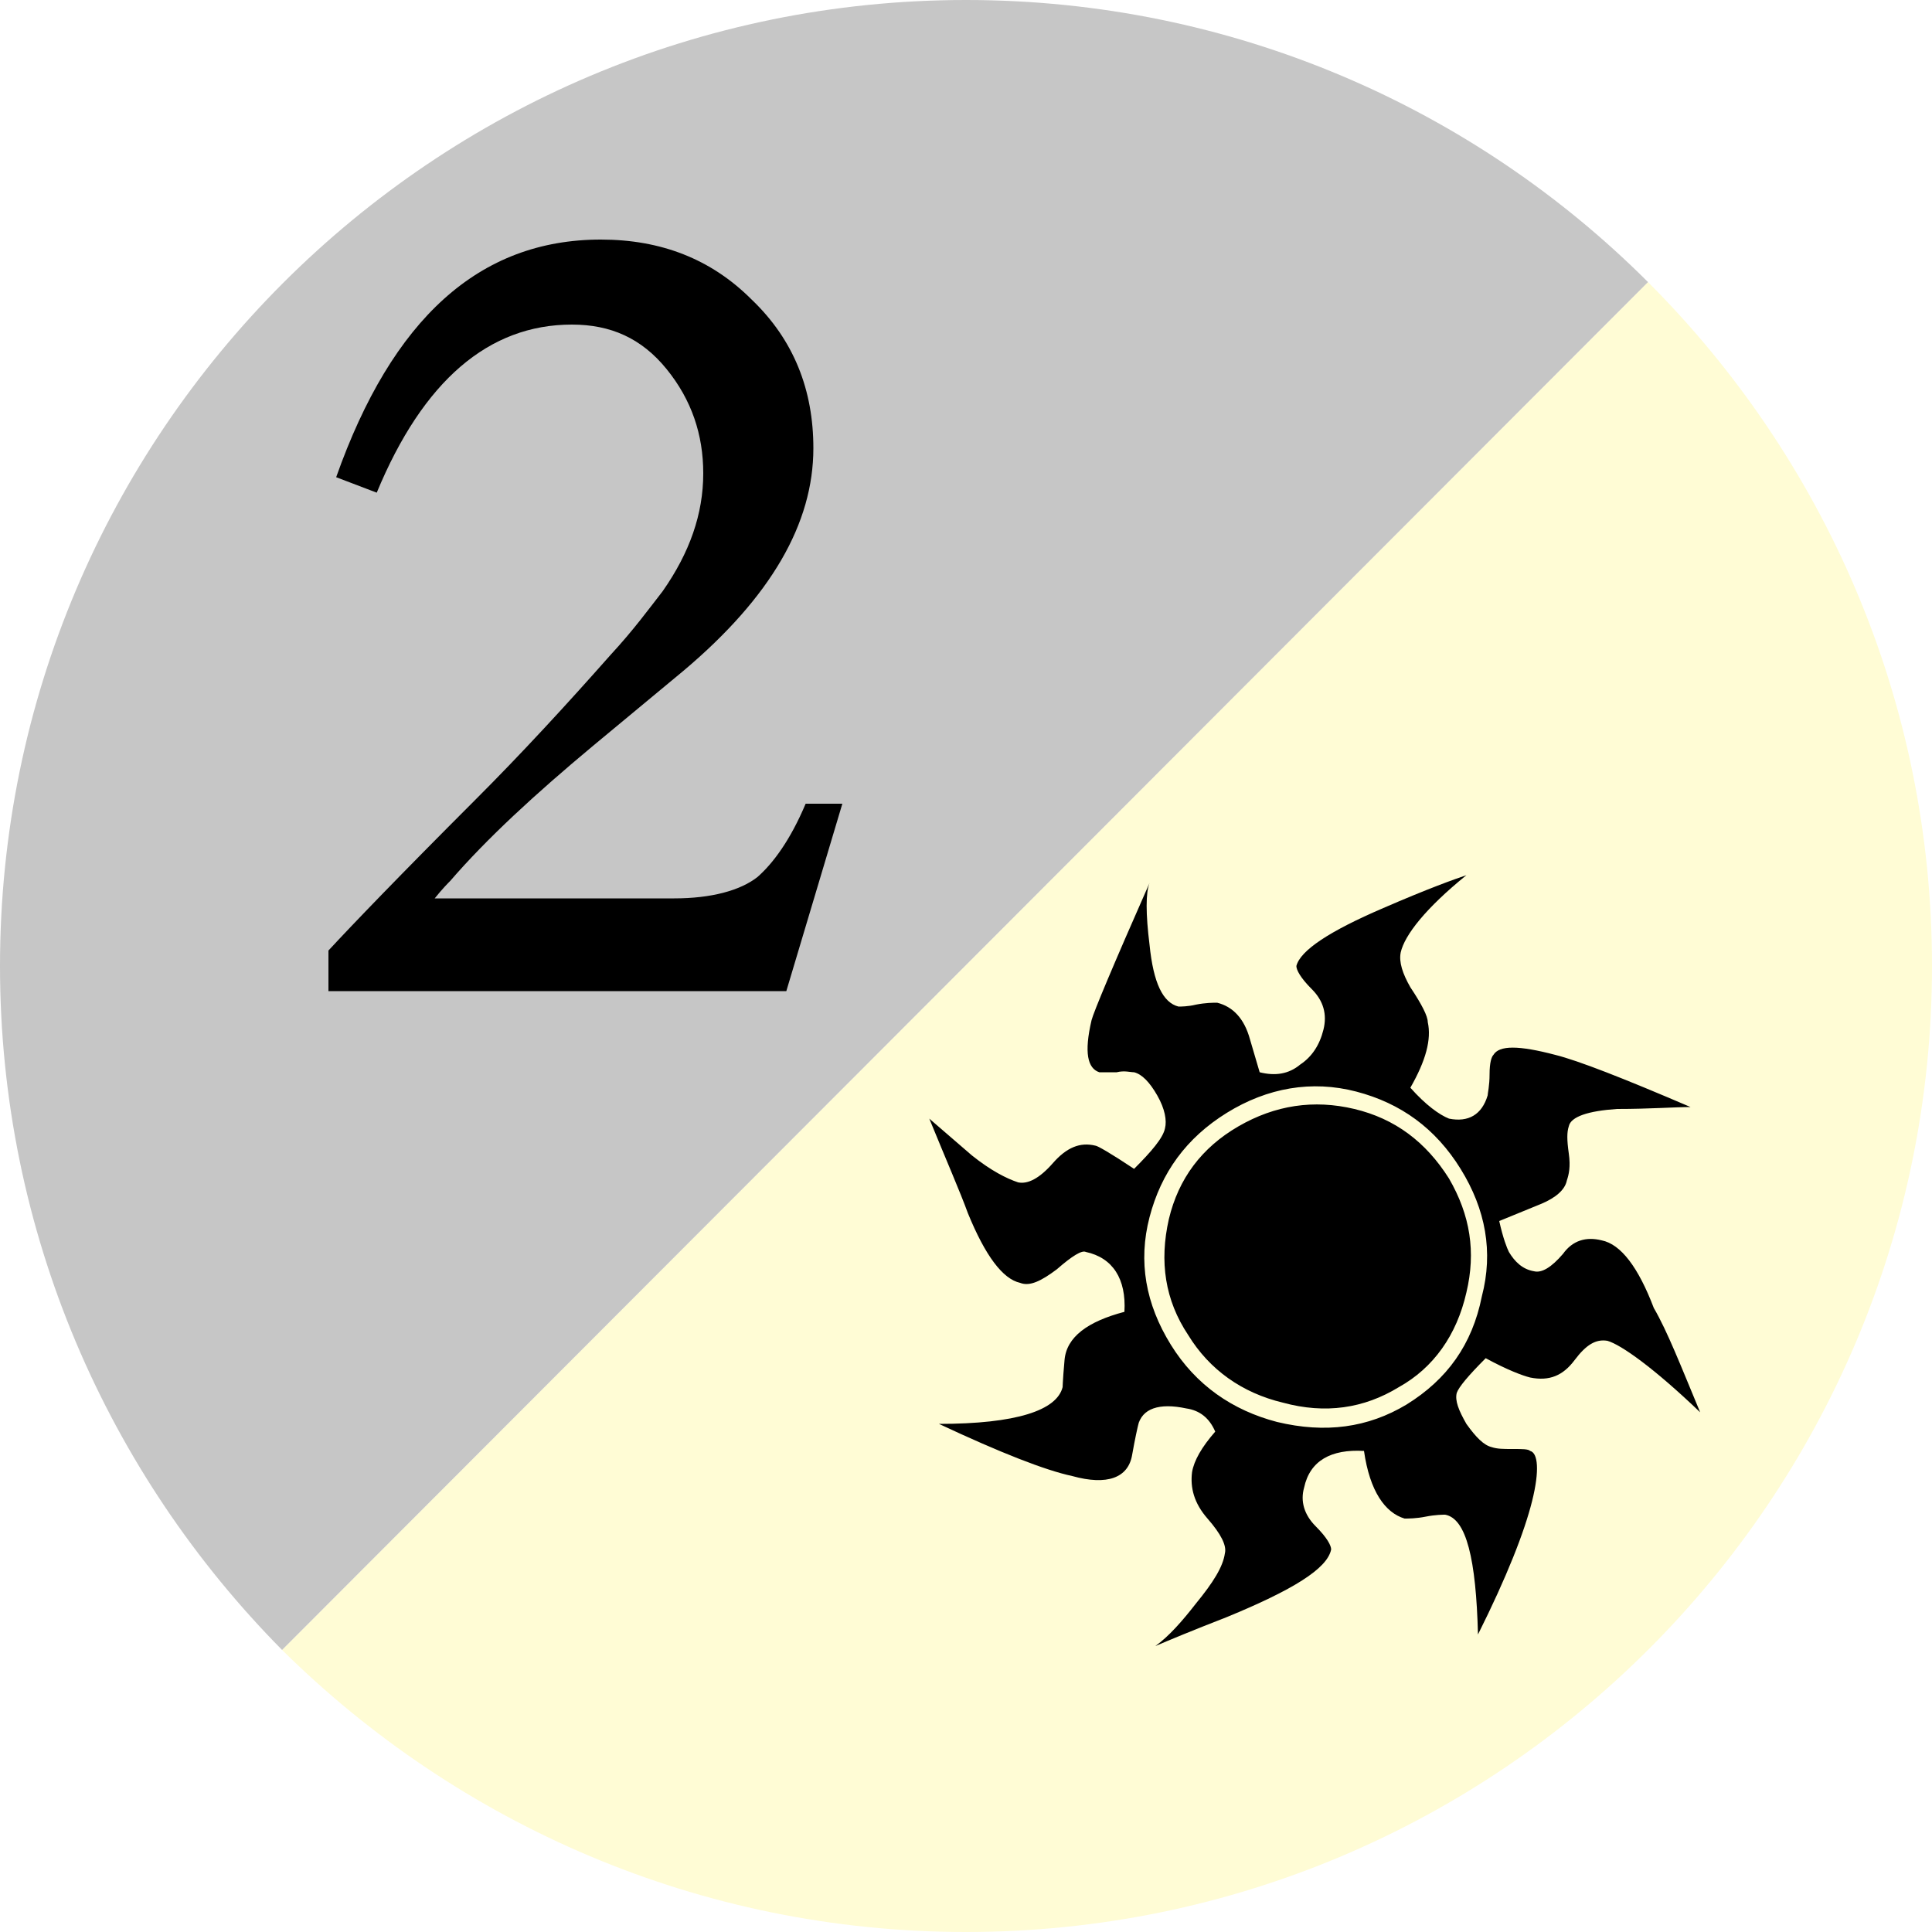
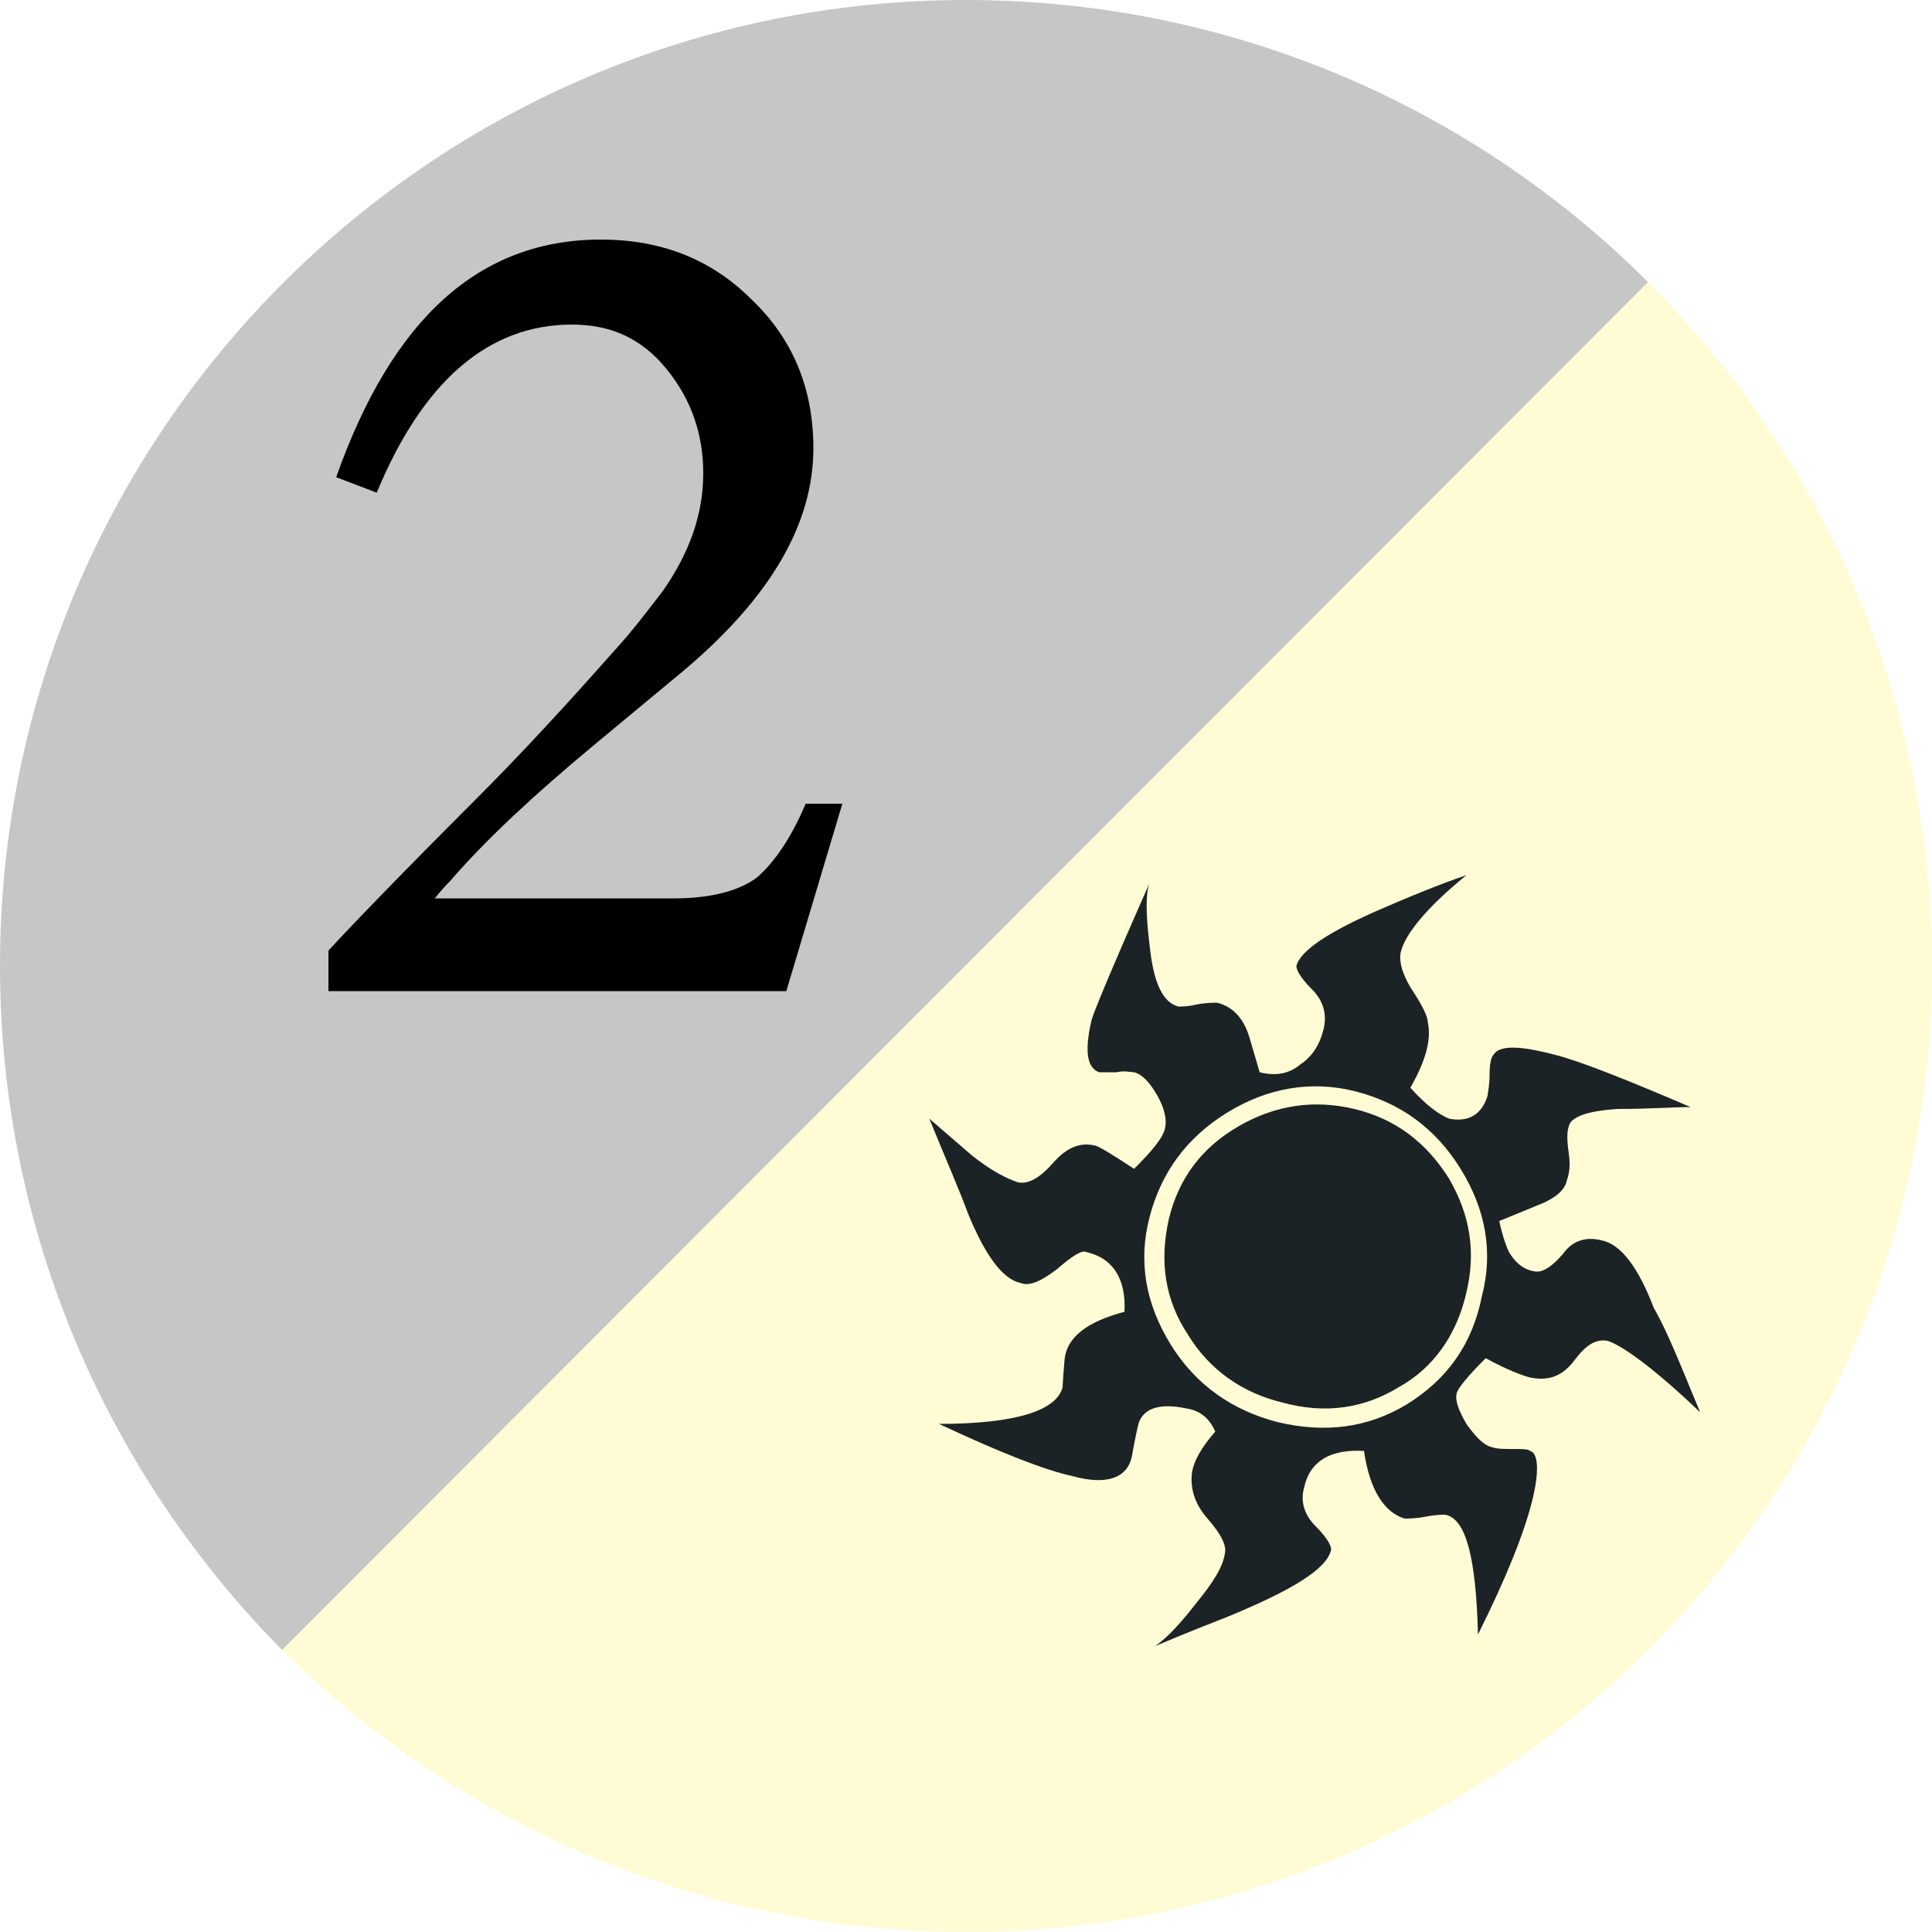
- <svg xmlns="http://www.w3.org/2000/svg" viewBox="0 0 75 75">
+ <svg xmlns="http://www.w3.org/2000/svg" viewBox="0 0 75 75" style="fill:#1c2326">
  <path d="M63.975,10.95c6.825,6.825 11.025,16.2 11.025,26.55c0,20.7 -16.8,37.5 -37.5,37.5c-10.35,0 -19.725,-4.2 -26.55,-10.95" style="fill:#FFFCD5;fill-rule:nonzero;" />
  <path d="M10.95,64.05c-6.75,-6.825 -10.95,-16.2 -10.95,-26.55c0,-20.7 16.8,-37.5 37.5,-37.5c10.35,0 19.725,4.2 26.475,10.95" style="fill:#c6c6c6;fill-rule:nonzero;" />
  <path d="M32.7,31.2l-2.175,7.275l-17.775,0l0,-1.575c0.9,-0.975 2.775,-2.925 5.7,-5.85c1.8,-1.8 3.525,-3.675 5.25,-5.625c0.9,-0.975 1.5,-1.8 2.025,-2.475c1.05,-1.5 1.575,-3 1.575,-4.575c0,-1.5 -0.45,-2.85 -1.425,-4.05c-0.975,-1.2 -2.175,-1.725 -3.675,-1.725c-3.225,-0 -5.775,2.175 -7.575,6.525l-1.575,-0.6c2.175,-6.15 5.55,-9.225 10.275,-9.225c2.325,-0 4.275,0.75 5.85,2.325c1.65,1.575 2.4,3.525 2.4,5.775c0,2.925 -1.65,5.775 -5.025,8.625l-3.525,2.925c-2.25,1.875 -4.125,3.6 -5.55,5.25c-0.075,0.075 -0.3,0.3 -0.6,0.675l9.3,-0c1.425,-0 2.55,-0.3 3.225,-0.825c0.6,-0.525 1.275,-1.425 1.875,-2.85l1.425,-0Z" style="fill:#000000;fill-rule:nonzero;" />
  <path d="M66,54.825c-1.8,-1.725 -3.075,-2.625 -3.6,-2.775c-0.45,-0.075 -0.825,0.15 -1.275,0.75c-0.45,0.6 -0.975,0.825 -1.725,0.675c-0.3,-0.075 -0.9,-0.3 -1.725,-0.75c-0.675,0.675 -1.05,1.125 -1.125,1.35c-0.075,0.3 0.075,0.675 0.375,1.2c0.375,0.525 0.675,0.825 0.975,0.9c0.225,0.075 0.45,0.075 0.825,0.075c0.375,0 0.6,0 0.675,0.075c0.3,0.075 0.375,0.75 0.075,1.95c-0.3,1.2 -0.975,2.925 -2.1,5.175c-0.075,-2.925 -0.45,-4.5 -1.275,-4.65c-0.075,0 -0.375,0 -0.75,0.075c-0.375,0.075 -0.675,0.075 -0.825,0.075c-0.75,-0.225 -1.35,-1.05 -1.575,-2.625c-1.275,-0.075 -2.1,0.375 -2.325,1.425c-0.15,0.525 0,1.05 0.45,1.5c0.45,0.45 0.6,0.75 0.6,0.9c-0.15,0.75 -1.5,1.575 -4.05,2.625c-1.35,0.525 -2.25,0.9 -2.775,1.125c0.525,-0.375 1.05,-0.975 1.575,-1.65c0.675,-0.825 1.05,-1.425 1.125,-1.95c0.075,-0.3 -0.15,-0.75 -0.675,-1.35c-0.525,-0.6 -0.675,-1.2 -0.6,-1.8c0.075,-0.45 0.375,-0.975 0.9,-1.575c-0.225,-0.525 -0.6,-0.825 -1.125,-0.9c-1.05,-0.225 -1.725,0 -1.875,0.675c0.15,-0.525 0,-0.15 -0.225,1.125c-0.15,0.9 -0.975,1.2 -2.325,0.825c-1.05,-0.225 -2.775,-0.9 -5.175,-2.025c3,0 4.575,-0.525 4.8,-1.425c0,0.075 0,-0.225 0.075,-1.05c0.075,-0.9 0.9,-1.5 2.325,-1.875c0.075,-1.275 -0.45,-2.1 -1.5,-2.325c-0.15,-0.075 -0.525,0.15 -1.125,0.675c-0.6,0.45 -1.05,0.675 -1.425,0.525c-0.675,-0.15 -1.35,-1.05 -2.025,-2.7c-0.3,-0.825 -0.825,-2.025 -1.5,-3.675c0.525,0.45 1.125,0.975 1.65,1.425c0.75,0.6 1.35,0.9 1.8,1.05c0.375,0.075 0.825,-0.15 1.35,-0.75c0.525,-0.6 1.05,-0.825 1.65,-0.675c0.075,0 0.6,0.3 1.5,0.9c0.675,-0.675 1.125,-1.2 1.2,-1.575c0.075,-0.3 0,-0.75 -0.3,-1.275c-0.3,-0.525 -0.6,-0.825 -0.9,-0.9c-0.15,0 -0.375,-0.075 -0.675,0l-0.675,0c-0.45,-0.15 -0.6,-0.75 -0.3,-2.025c0.075,-0.3 0.825,-2.1 2.25,-5.325c-0.15,0.375 -0.15,1.2 -0,2.4c0.15,1.5 0.525,2.25 1.125,2.4c0.075,0 0.375,0 0.675,-0.075c0.375,-0.075 0.675,-0.075 0.825,-0.075c0.6,0.15 1.05,0.6 1.275,1.425l0.375,1.275c0.6,0.15 1.125,0.075 1.575,-0.3c0.45,-0.3 0.75,-0.75 0.9,-1.35c0.15,-0.6 -0,-1.125 -0.45,-1.575c-0.45,-0.45 -0.6,-0.75 -0.6,-0.9c0.15,-0.6 1.275,-1.35 3.375,-2.25c1.725,-0.75 2.775,-1.125 3.225,-1.275c-1.575,1.275 -2.4,2.325 -2.55,3c-0.075,0.375 0.075,0.825 0.375,1.35c0.45,0.675 0.675,1.125 0.675,1.35c0.15,0.675 -0.075,1.5 -0.675,2.55c0.6,0.675 1.125,1.05 1.5,1.2c0.75,0.15 1.275,-0.15 1.5,-0.9c-0,-0.075 0.075,-0.375 0.075,-0.825c-0,-0.45 0.075,-0.675 0.15,-0.75c0.225,-0.375 0.975,-0.375 2.4,-0c0.9,0.225 2.625,0.9 5.25,2.025c-0.6,-0 -1.575,0.075 -2.85,0.075c-1.125,0.075 -1.8,0.3 -1.875,0.675c-0.075,0.225 -0.075,0.525 -0,1.05c0.075,0.525 -0,0.825 -0.075,1.05c-0.075,0.375 -0.45,0.675 -0.975,0.9l-1.65,0.675c0.15,0.675 0.3,1.05 0.375,1.2c0.225,0.375 0.525,0.675 0.975,0.75c0.3,0.075 0.675,-0.15 1.125,-0.675c0.375,-0.525 0.9,-0.675 1.5,-0.525c0.75,0.15 1.425,1.05 2.025,2.625c0.525,0.9 1.05,2.25 1.8,4.05Zm-8.475,-4.5c0.45,-1.725 0.15,-3.375 -0.825,-4.95c-0.975,-1.575 -2.325,-2.55 -4.05,-3c-1.725,-0.45 -3.45,-0.15 -5.025,0.825c-1.575,0.975 -2.55,2.325 -3,4.05c-0.45,1.725 -0.15,3.375 0.825,4.95c0.975,1.575 2.4,2.55 4.125,3c1.875,0.45 3.525,0.225 5.025,-0.675c1.575,-0.975 2.55,-2.325 2.925,-4.2Zm-0.6,-0.15c-0.375,1.65 -1.275,2.925 -2.625,3.675c-1.35,0.825 -2.85,1.05 -4.5,0.6c-1.575,-0.375 -2.85,-1.275 -3.675,-2.625c-0.9,-1.35 -1.125,-2.85 -0.75,-4.5c0.375,-1.575 1.275,-2.775 2.7,-3.6c1.425,-0.825 2.925,-1.05 4.5,-0.675c1.575,0.375 2.775,1.275 3.675,2.7c0.825,1.425 1.05,2.85 0.675,4.425Z" />
</svg>
